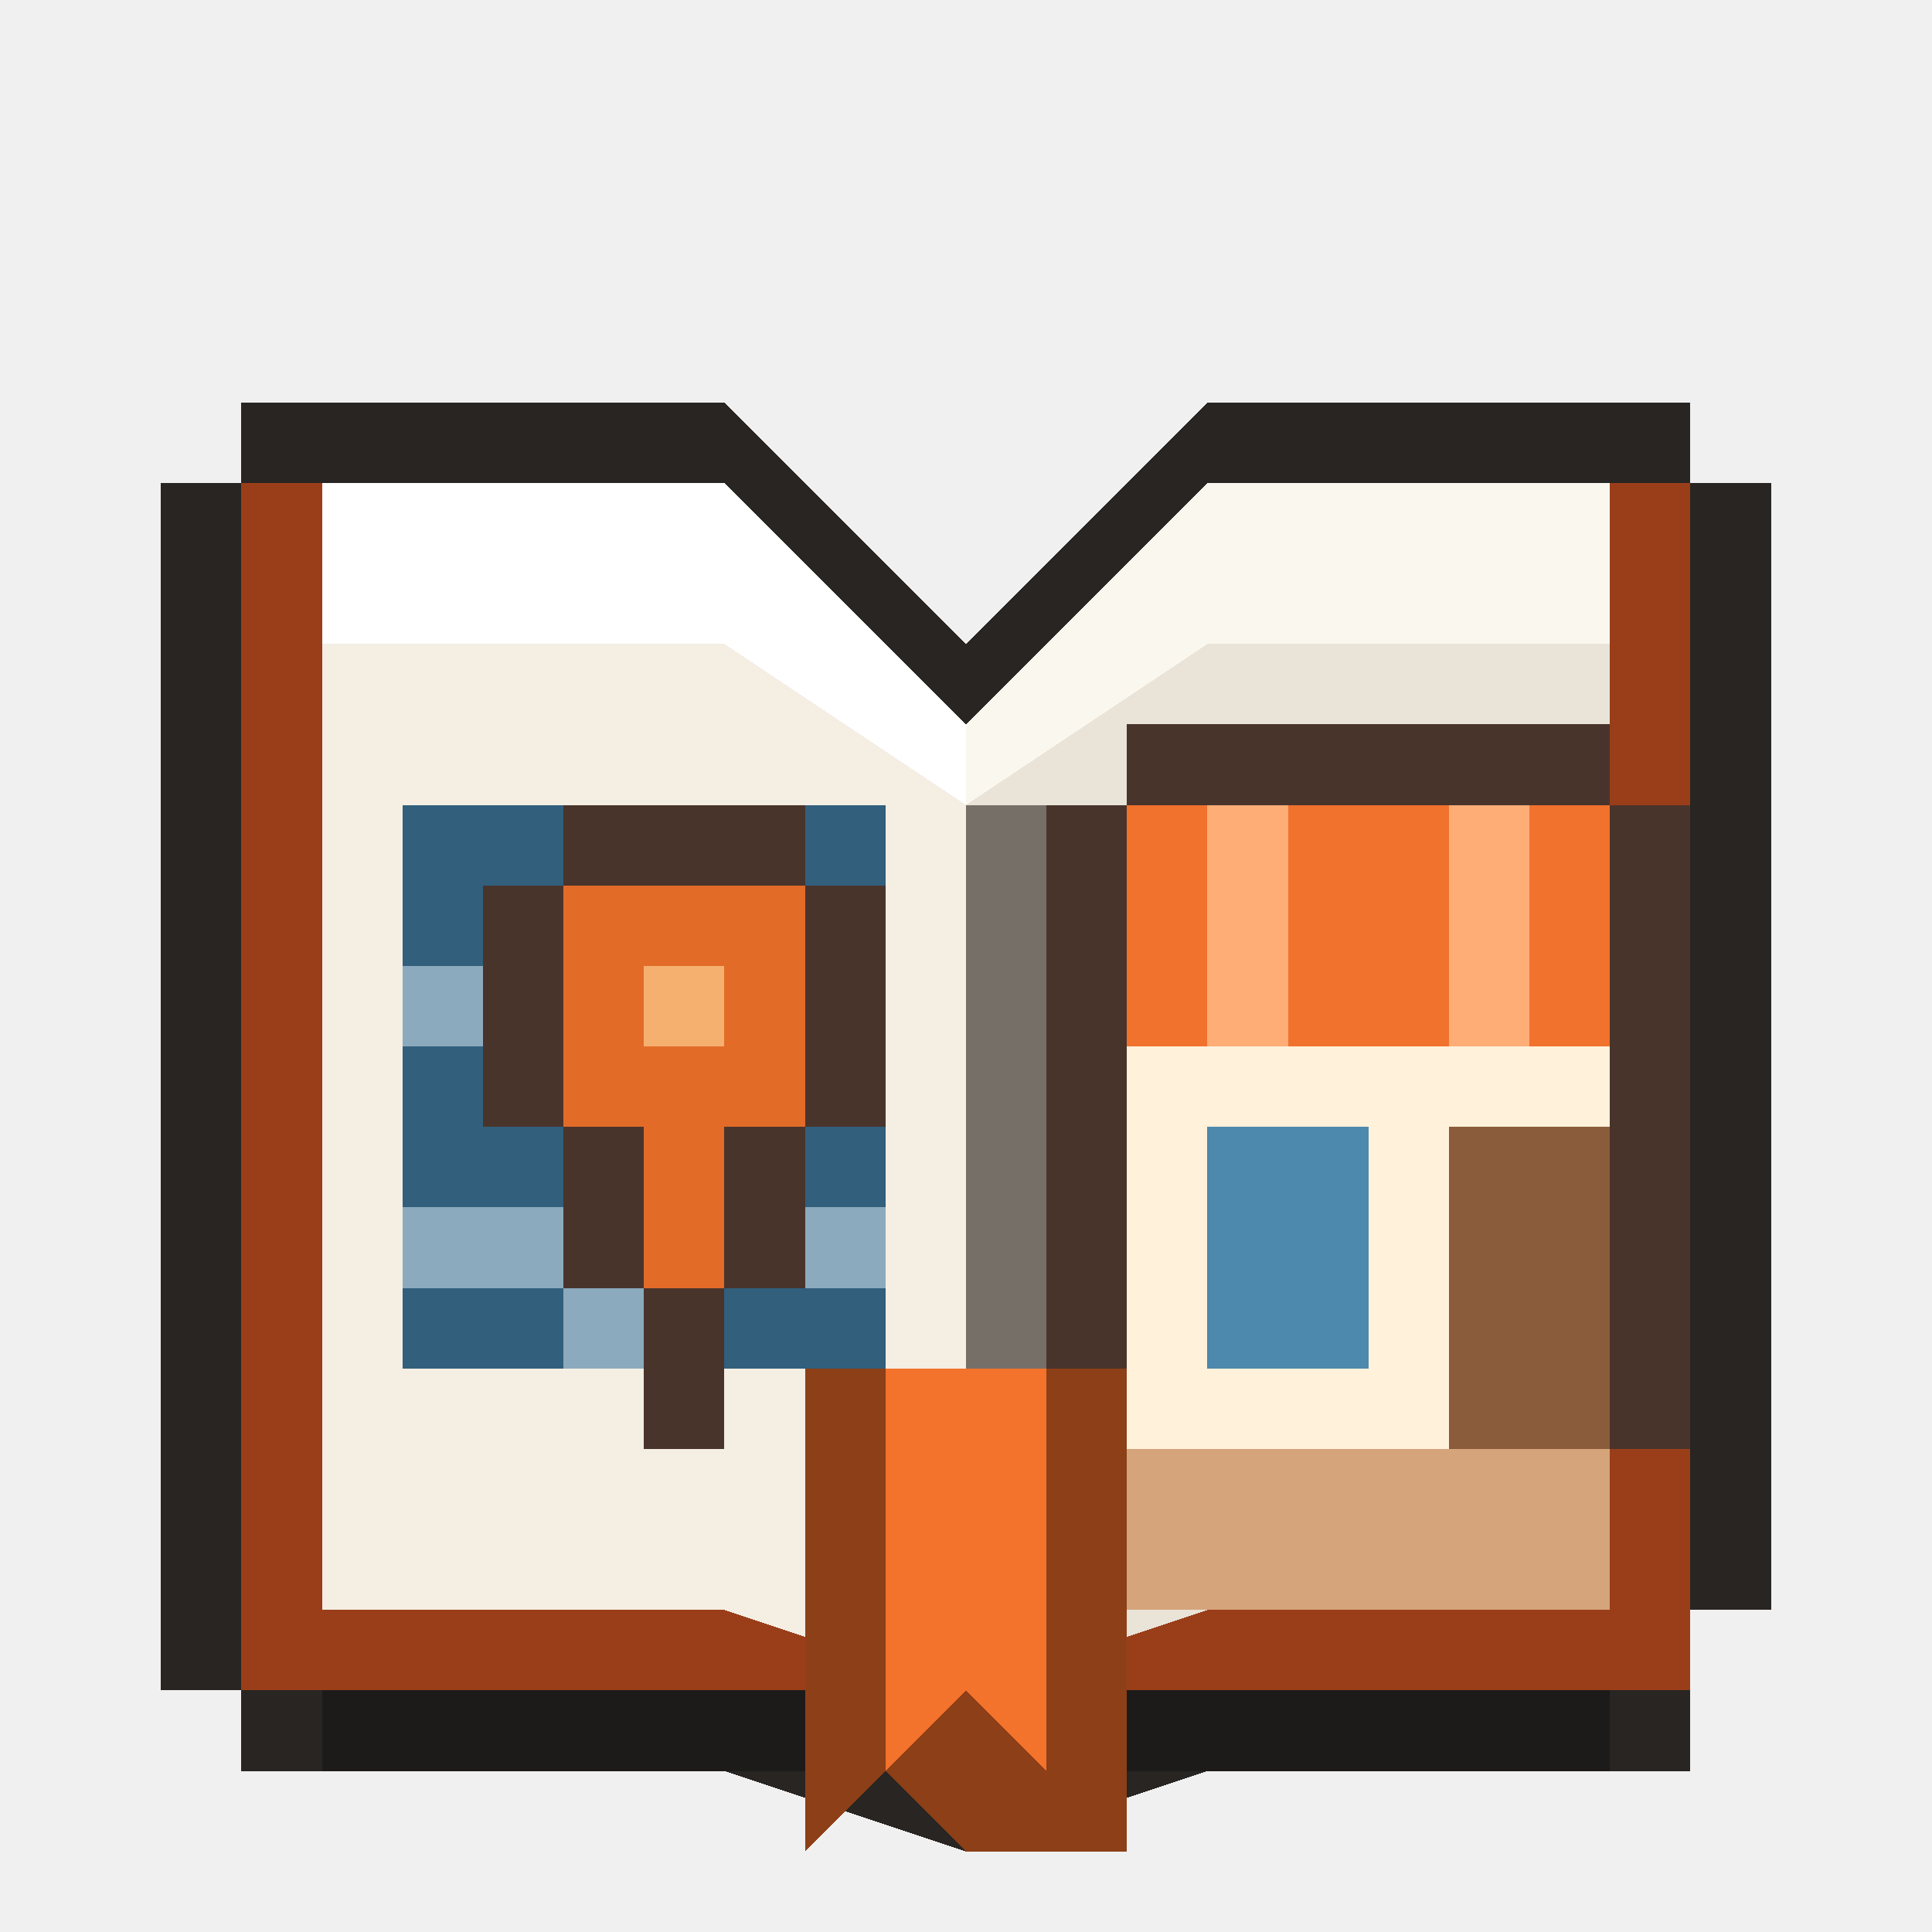
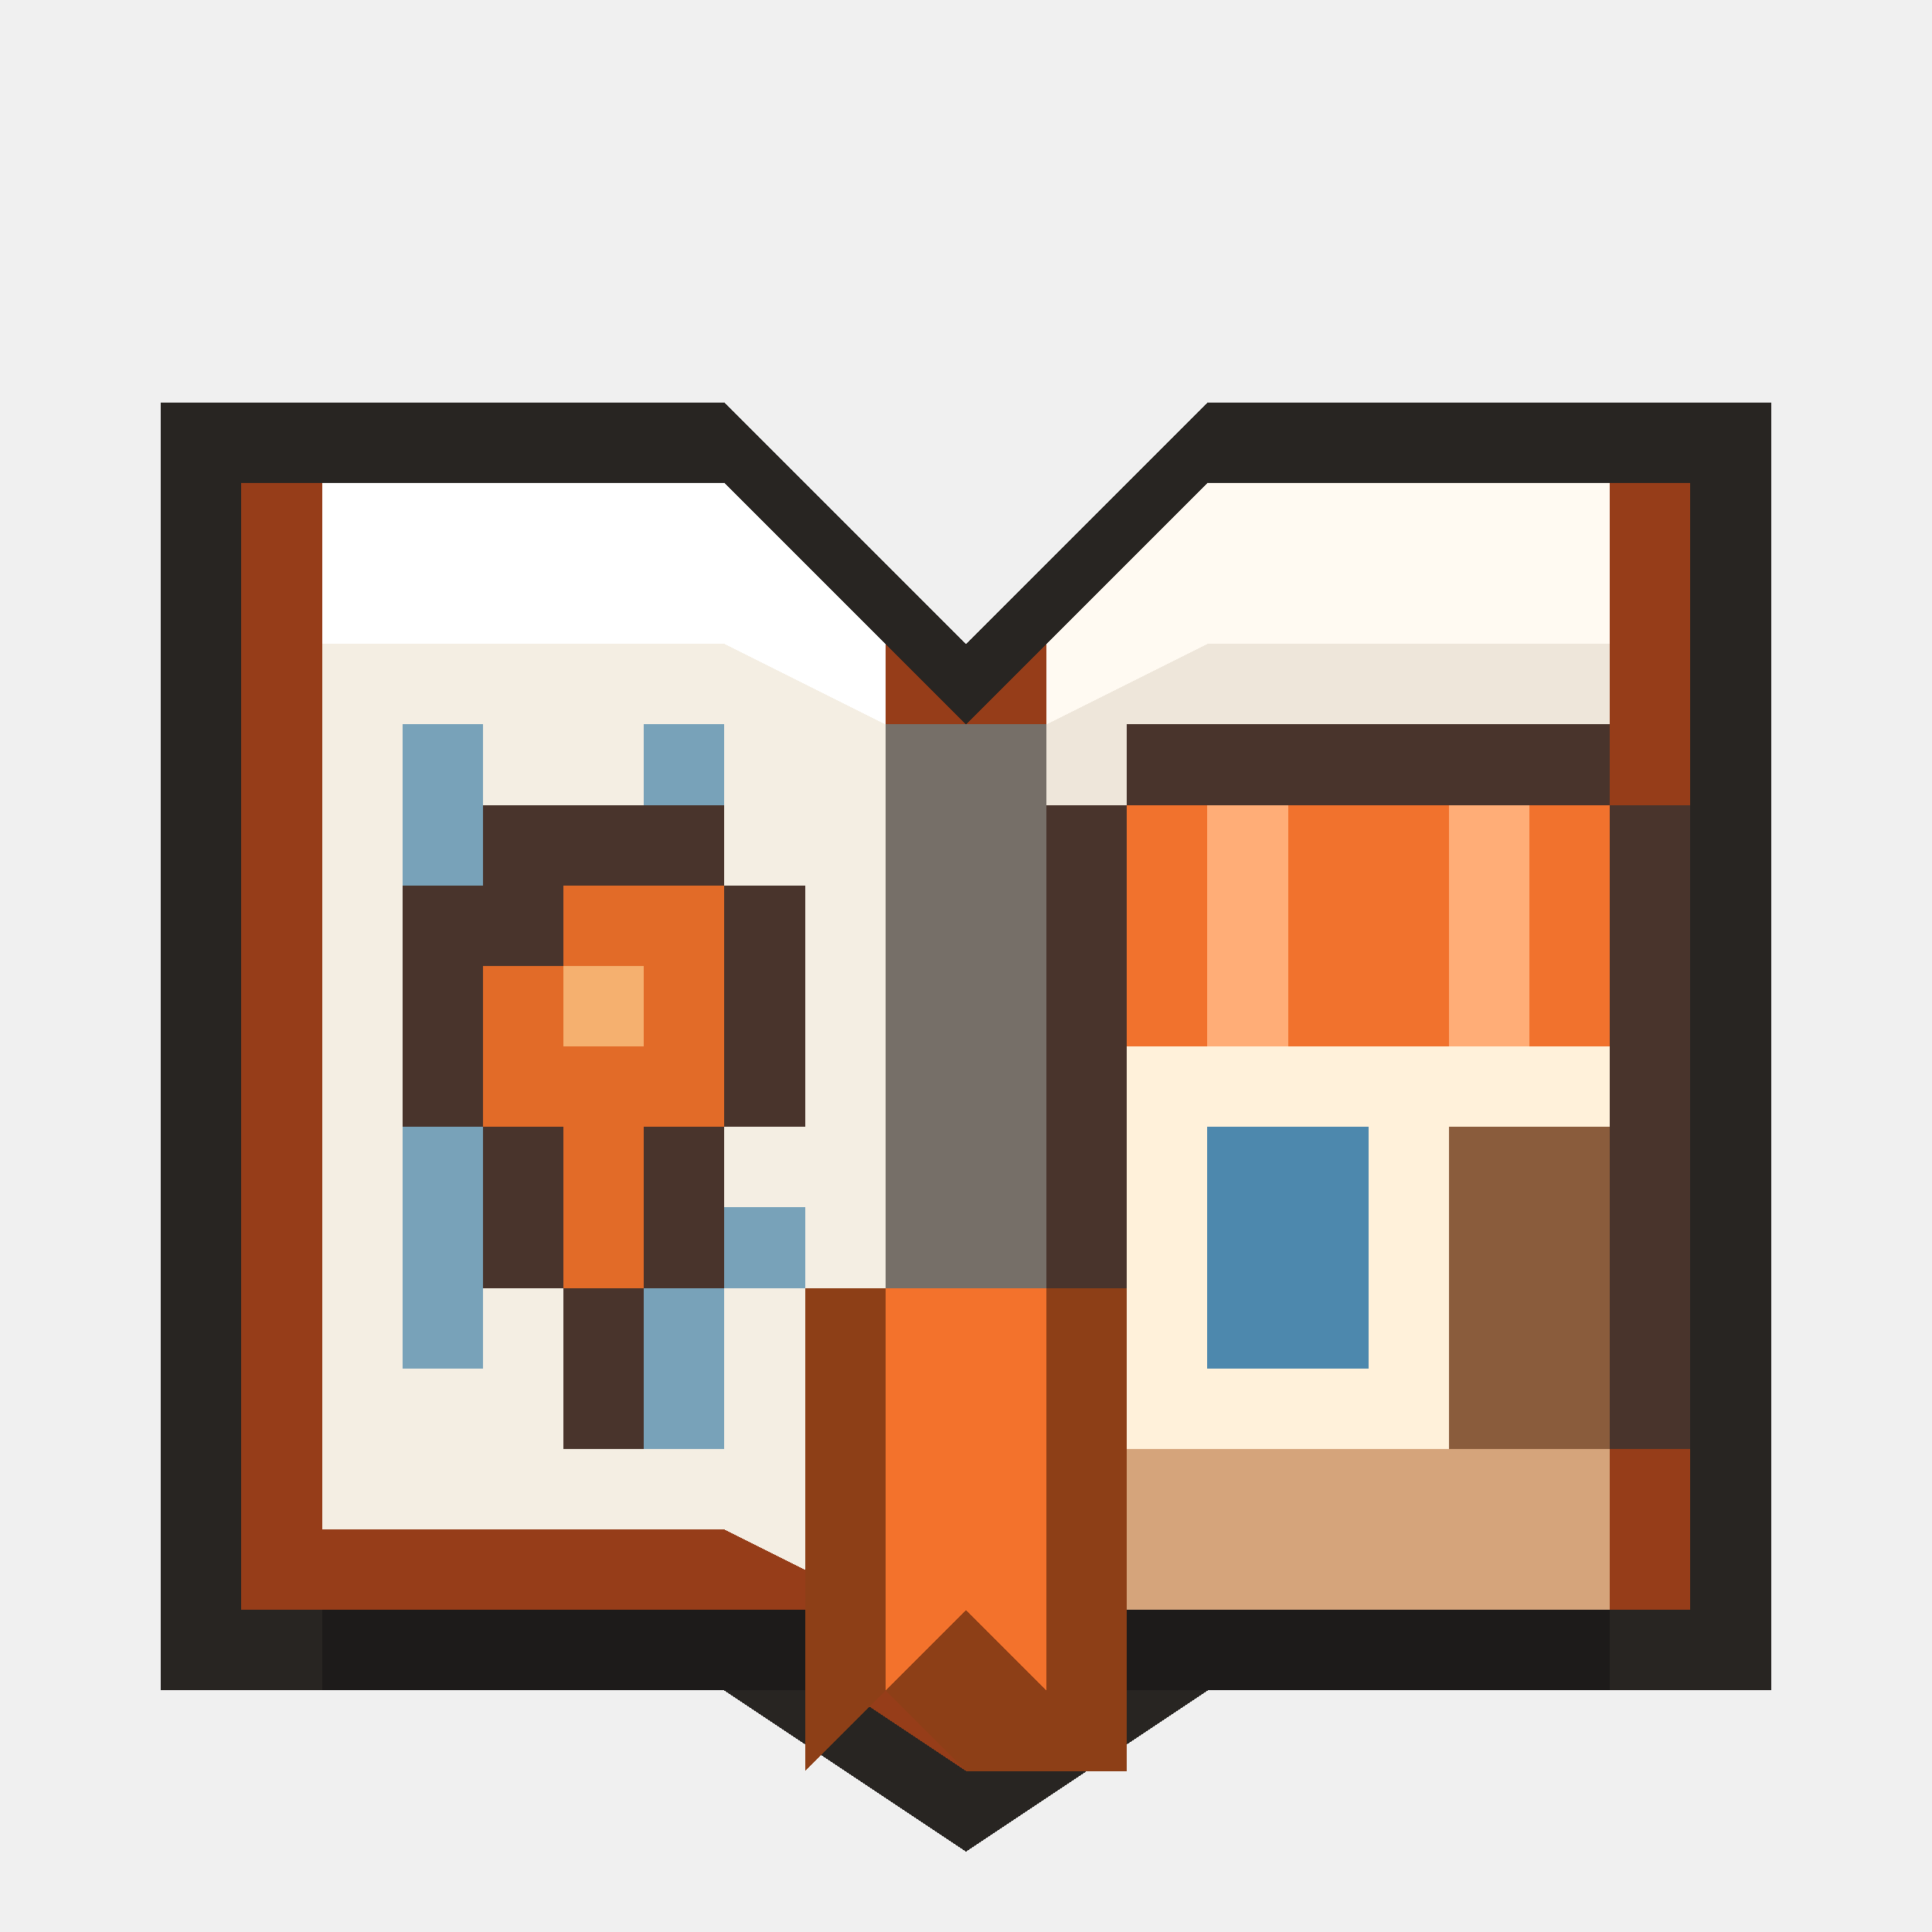
<svg xmlns="http://www.w3.org/2000/svg" viewBox="0 0 24 24" shape-rendering="crispEdges" data-m98-concept="navi" data-m98-grid="24">
-   <path fill="#282522" d="M3 5H9L12 8L15 5H21V6H22V20H21V22H15L12 23L9 22H3V21H2V6H3Z" />
-   <polygon fill="#9a3e19" points="3,6 9,6 12,9 15,6 21,6 21,21 15,21 12,22 9,21 3,21" />
-   <polygon fill="#f4eee3" points="4,6 9,6 12,9 12,21 9,20 4,20" />
-   <polygon fill="#e9e3d8" points="12,9 15,6 20,6 20,20 15,20 12,21" />
-   <polygon fill="#ffffff" points="4,6 9,6 12,9 12,10 9,8 4,8" />
-   <polygon fill="#faf7ef" points="12,9 15,6 20,6 20,8 15,8 12,10" />
-   <rect fill="#315f7c" x="5" y="10" width="6" height="7" />
-   <rect fill="#8caabd" x="7" y="10" width="1" height="7" />
-   <rect fill="#8caabd" x="5" y="12" width="6" height="1" />
-   <rect fill="#8caabd" x="5" y="15" width="6" height="1" />
-   <path fill="#49342c" d="M7 10H10V11H11V14H10V16H9V18H8V16H7V14H6V11H7Z" />
-   <path fill="#e26b28" d="M7 11H10V14H9V16H8V14H7Z" />
-   <rect fill="#f5b06f" x="8" y="12" width="1" height="1" />
+   <path fill="#282522" d="M2 5H9L12 8L15 5H22V21H15L12 23L9 21H2Z" />
+   <polygon fill="#963d19" points="3,6 9,6 12,9 15,6 21,6 21,20 15,20 12,22 9,20 3,20" />
+   <polygon fill="#f4eee3" points="4,6 9,6 11,8 11,20 9,19 4,19" />
+   <polygon fill="#eee6da" points="13,8 15,6 20,6 20,19 15,19 13,20" />
+   <polygon fill="#ffffff" points="4,6 9,6 11,8 11,9 9,8 4,8" />
+   <polygon fill="#fffaf2" points="13,8 15,6 20,6 20,8 15,8 13,9" />
+   <rect fill="#78a2b9" x="5" y="9" width="1" height="8" />
+   <rect fill="#78a2b9" x="5" y="11" width="5" height="1" />
+   <rect fill="#78a2b9" x="8" y="9" width="1" height="9" />
+   <rect fill="#78a2b9" x="5" y="15" width="5" height="1" />
+   <path fill="#49342c" d="M6 10H9V11H10V14H9V16H8V18H7V16H6V14H5V11H6Z" />
+   <path fill="#e26b28" d="M7 11H9V14H8V16H7V14H6V12H7Z" />
+   <rect fill="#f5b06f" x="7" y="12" width="1" height="1" />
  <path fill="#49342c" d="M14 9H20V10H21V18H20V20H14V19H13V10H14Z" />
  <rect fill="#fff1da" x="14" y="13" width="6" height="6" />
  <rect fill="#f1722d" x="14" y="10" width="6" height="3" />
  <rect fill="#ffad77" x="15" y="10" width="1" height="3" />
  <rect fill="#ffad77" x="18" y="10" width="1" height="3" />
  <rect fill="#4d88ad" x="15" y="14" width="2" height="3" />
  <rect fill="#8a5c3c" x="18" y="14" width="2" height="5" />
  <rect fill="#d5a47b" x="14" y="18" width="6" height="2" />
-   <rect fill="#766f68" x="12" y="10" width="1" height="11" />
-   <path fill="#8d3f17" d="M10 17H14V23H12L11 22L10 23Z" />
-   <polygon fill="#f3722c" points="11,17 13,17 13,22 12,21 11,22" />
-   <rect fill="#1d1b1a" x="4" y="21" width="6" height="1" />
-   <rect fill="#1d1b1a" x="14" y="21" width="6" height="1" />
+   <rect fill="#766f68" x="11" y="9" width="2" height="11" />
+   <path fill="#8d3f17" d="M10 16H14V22H12L11 21L10 22Z" />
+   <polygon fill="#f3722c" points="11,16 13,16 13,21 12,20 11,21" />
+   <rect fill="#1d1b1a" x="4" y="20" width="6" height="1" />
+   <rect fill="#1d1b1a" x="14" y="20" width="6" height="1" />
</svg>
